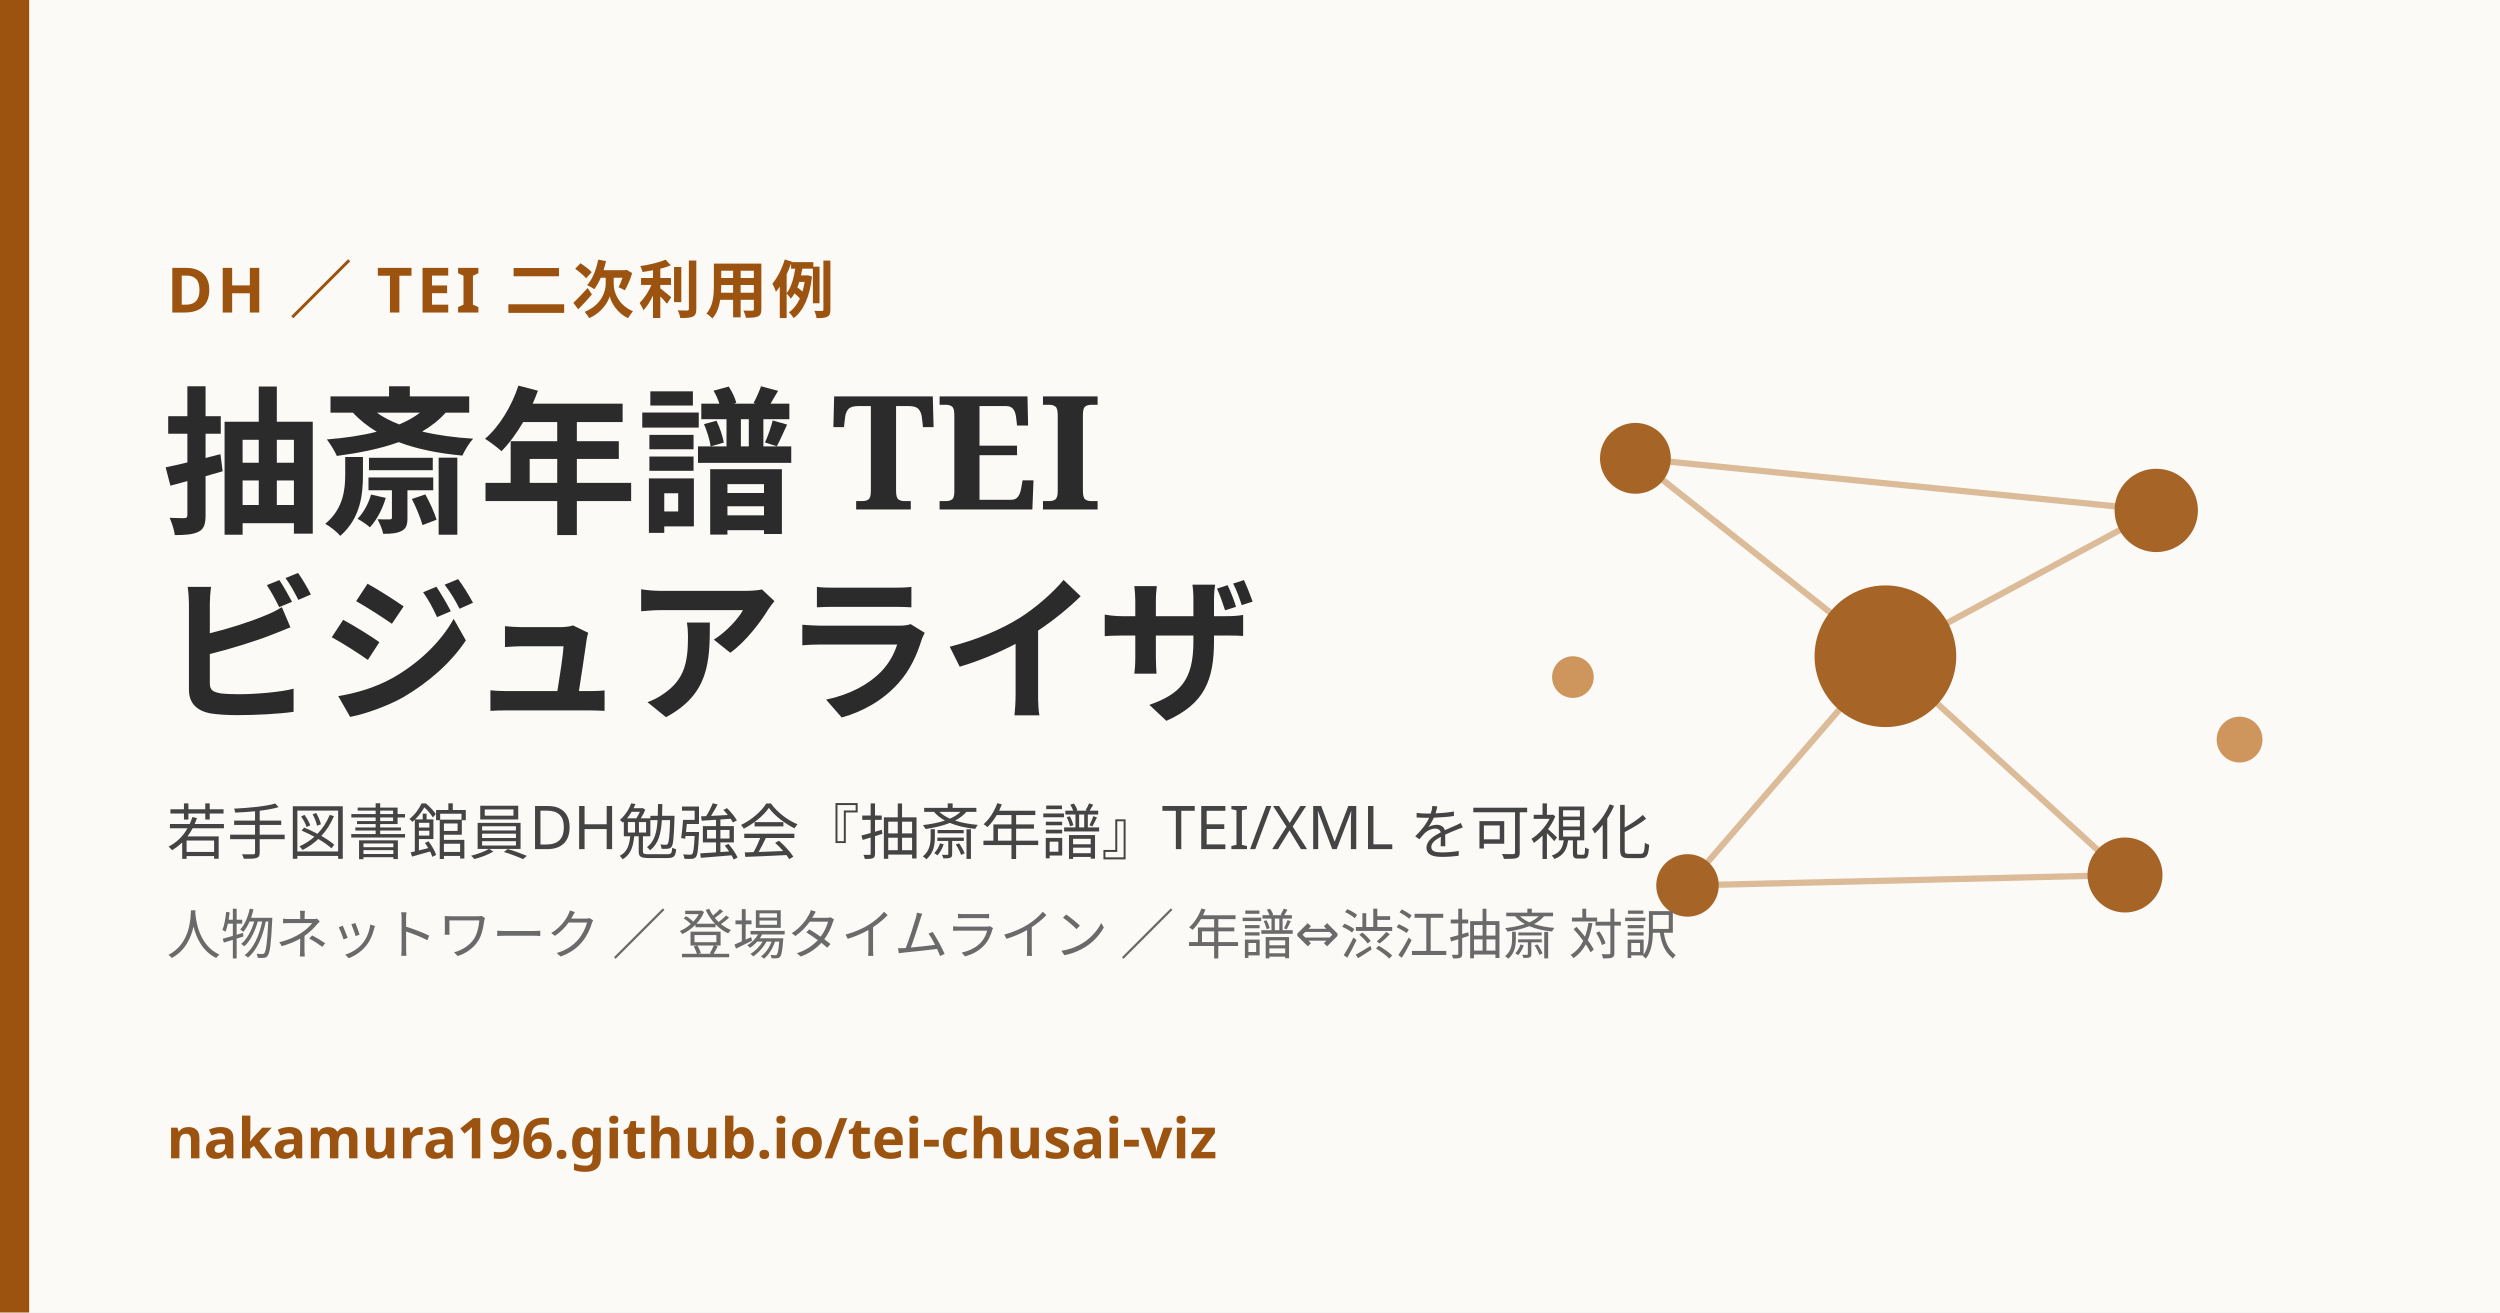
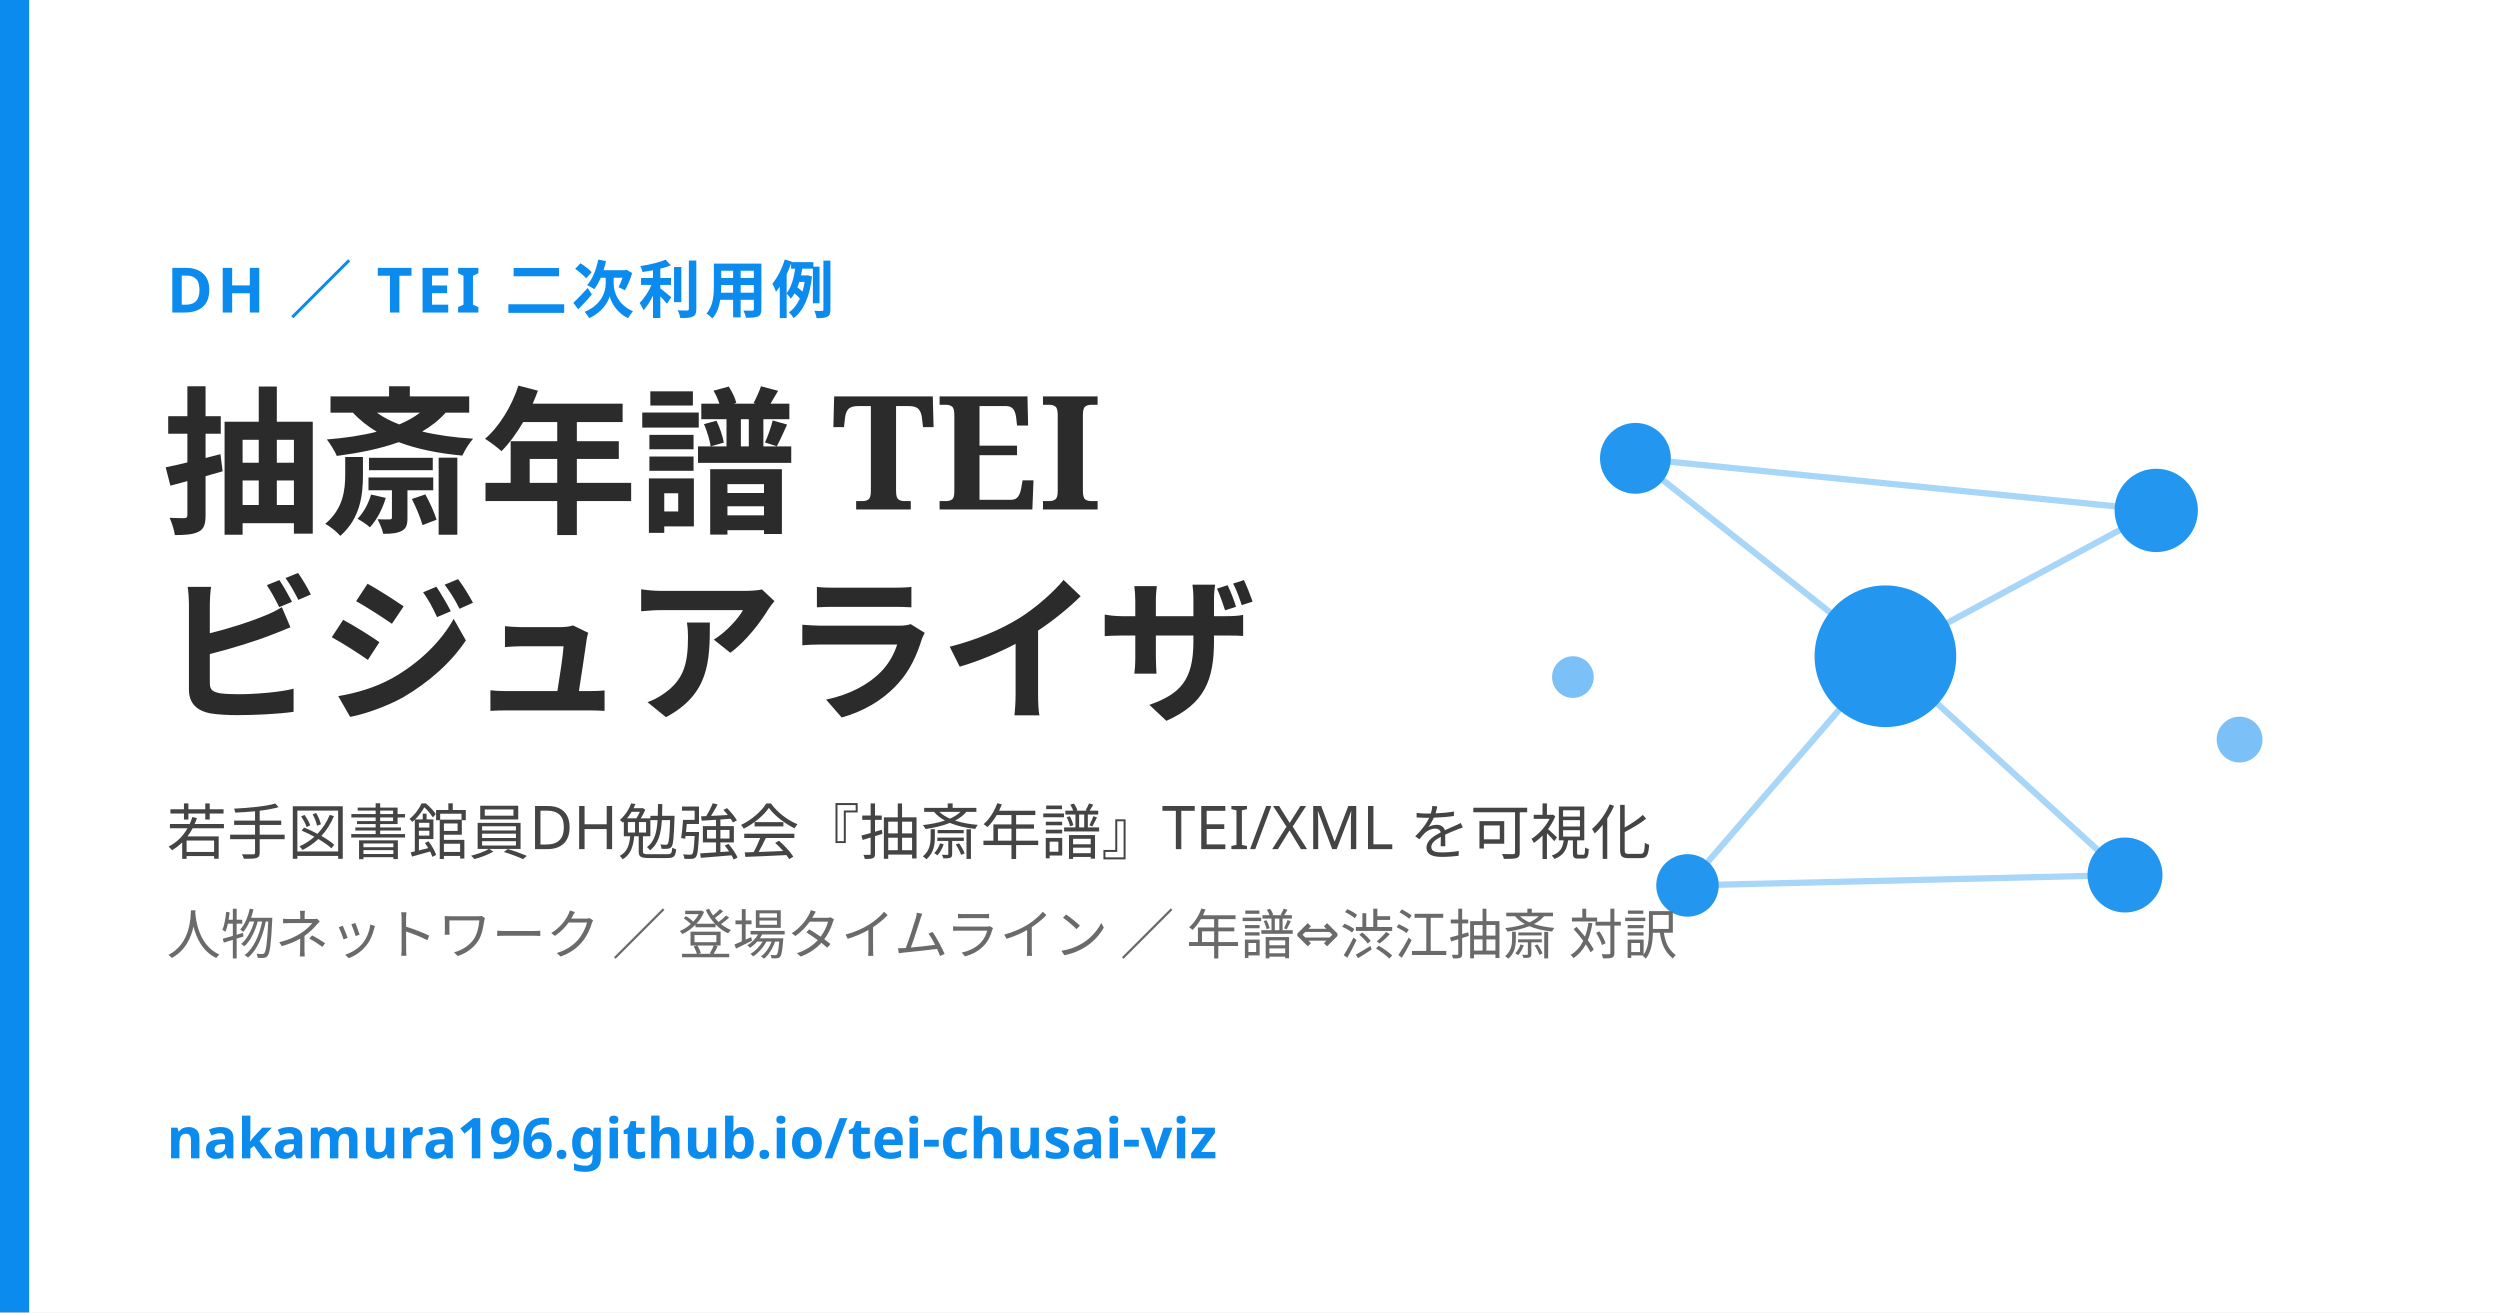
<svg xmlns="http://www.w3.org/2000/svg" width="1200" height="630" viewBox="0 0 1200 630">
  <defs>
    <style>
      .ttl { font-family: "Hiragino Mincho ProN","Yu Mincho",serif; fill: #2b2b2b; font-weight: 700; }
      .sans { font-family: "Hiragino Sans","Hiragino Kaku Gothic ProN",sans-serif; }
    </style>
  </defs>
-   <rect width="1200" height="630" fill="#fbfaf7" />
-   <rect width="14" height="630" fill="#9c530f" />
+   <rect width="1200" height="630" fill="#ffffff" />
+   <rect width="14" height="630" fill="#0b8bee" />
  <g transform="translate(905,315)" opacity="0.9">
-     <g stroke="#d8b48f" stroke-width="3">
+     <g stroke="#9dd1f8" stroke-width="3">
      <line x1="0" y1="0" x2="-120" y2="-95" />
      <line x1="0" y1="0" x2="130" y2="-70" />
      <line x1="0" y1="0" x2="-95" y2="110" />
      <line x1="0" y1="0" x2="115" y2="105" />
      <line x1="-120" y1="-95" x2="130" y2="-70" />
      <line x1="-95" y1="110" x2="115" y2="105" />
    </g>
-     <g fill="#9c530f">
+     <g fill="#0b8bee">
      <circle cx="0" cy="0" r="34" />
      <circle cx="-120" cy="-95" r="17" />
      <circle cx="130" cy="-70" r="20" />
      <circle cx="-95" cy="110" r="15" />
      <circle cx="115" cy="105" r="18" />
    </g>
-     <g fill="#c98a4b">
+     <g fill="#6db9f5">
      <circle cx="170" cy="40" r="11" />
      <circle cx="-150" cy="10" r="10" />
    </g>
  </g>
-   <text class="sans" x="80" y="150" font-size="30" fill="#9c530f" font-weight="700" letter-spacing="2">DH ／ TEI 二次利用例</text>
+   <text class="sans" x="80" y="150" font-size="30" fill="#0b8bee" font-weight="700" letter-spacing="2">DH ／ TEI 二次利用例</text>
  <text class="ttl" x="78" y="250" font-size="76">抽斎年譜 TEI</text>
  <text class="ttl" x="78" y="340" font-size="76">ビジュアライザ</text>
  <text class="sans" x="80" y="410" font-size="29" fill="#444">若手図書館員DH勉強会『抽斎年譜』TEI/XML を可視化</text>
  <text class="sans" x="80" y="458" font-size="26" fill="#6a6a6a">人物ネットワーク ／ 登場タイムライン ／ 年譜⇔渋江抽斎 対訳</text>
-   <text class="sans" x="80" y="556" font-size="27" fill="#9c530f" font-weight="700">nakamura196.github.io/tei-chusai-viz</text>
+   <text class="sans" x="80" y="556" font-size="27" fill="#0b8bee" font-weight="700">nakamura196.github.io/tei-chusai-viz</text>
</svg>
